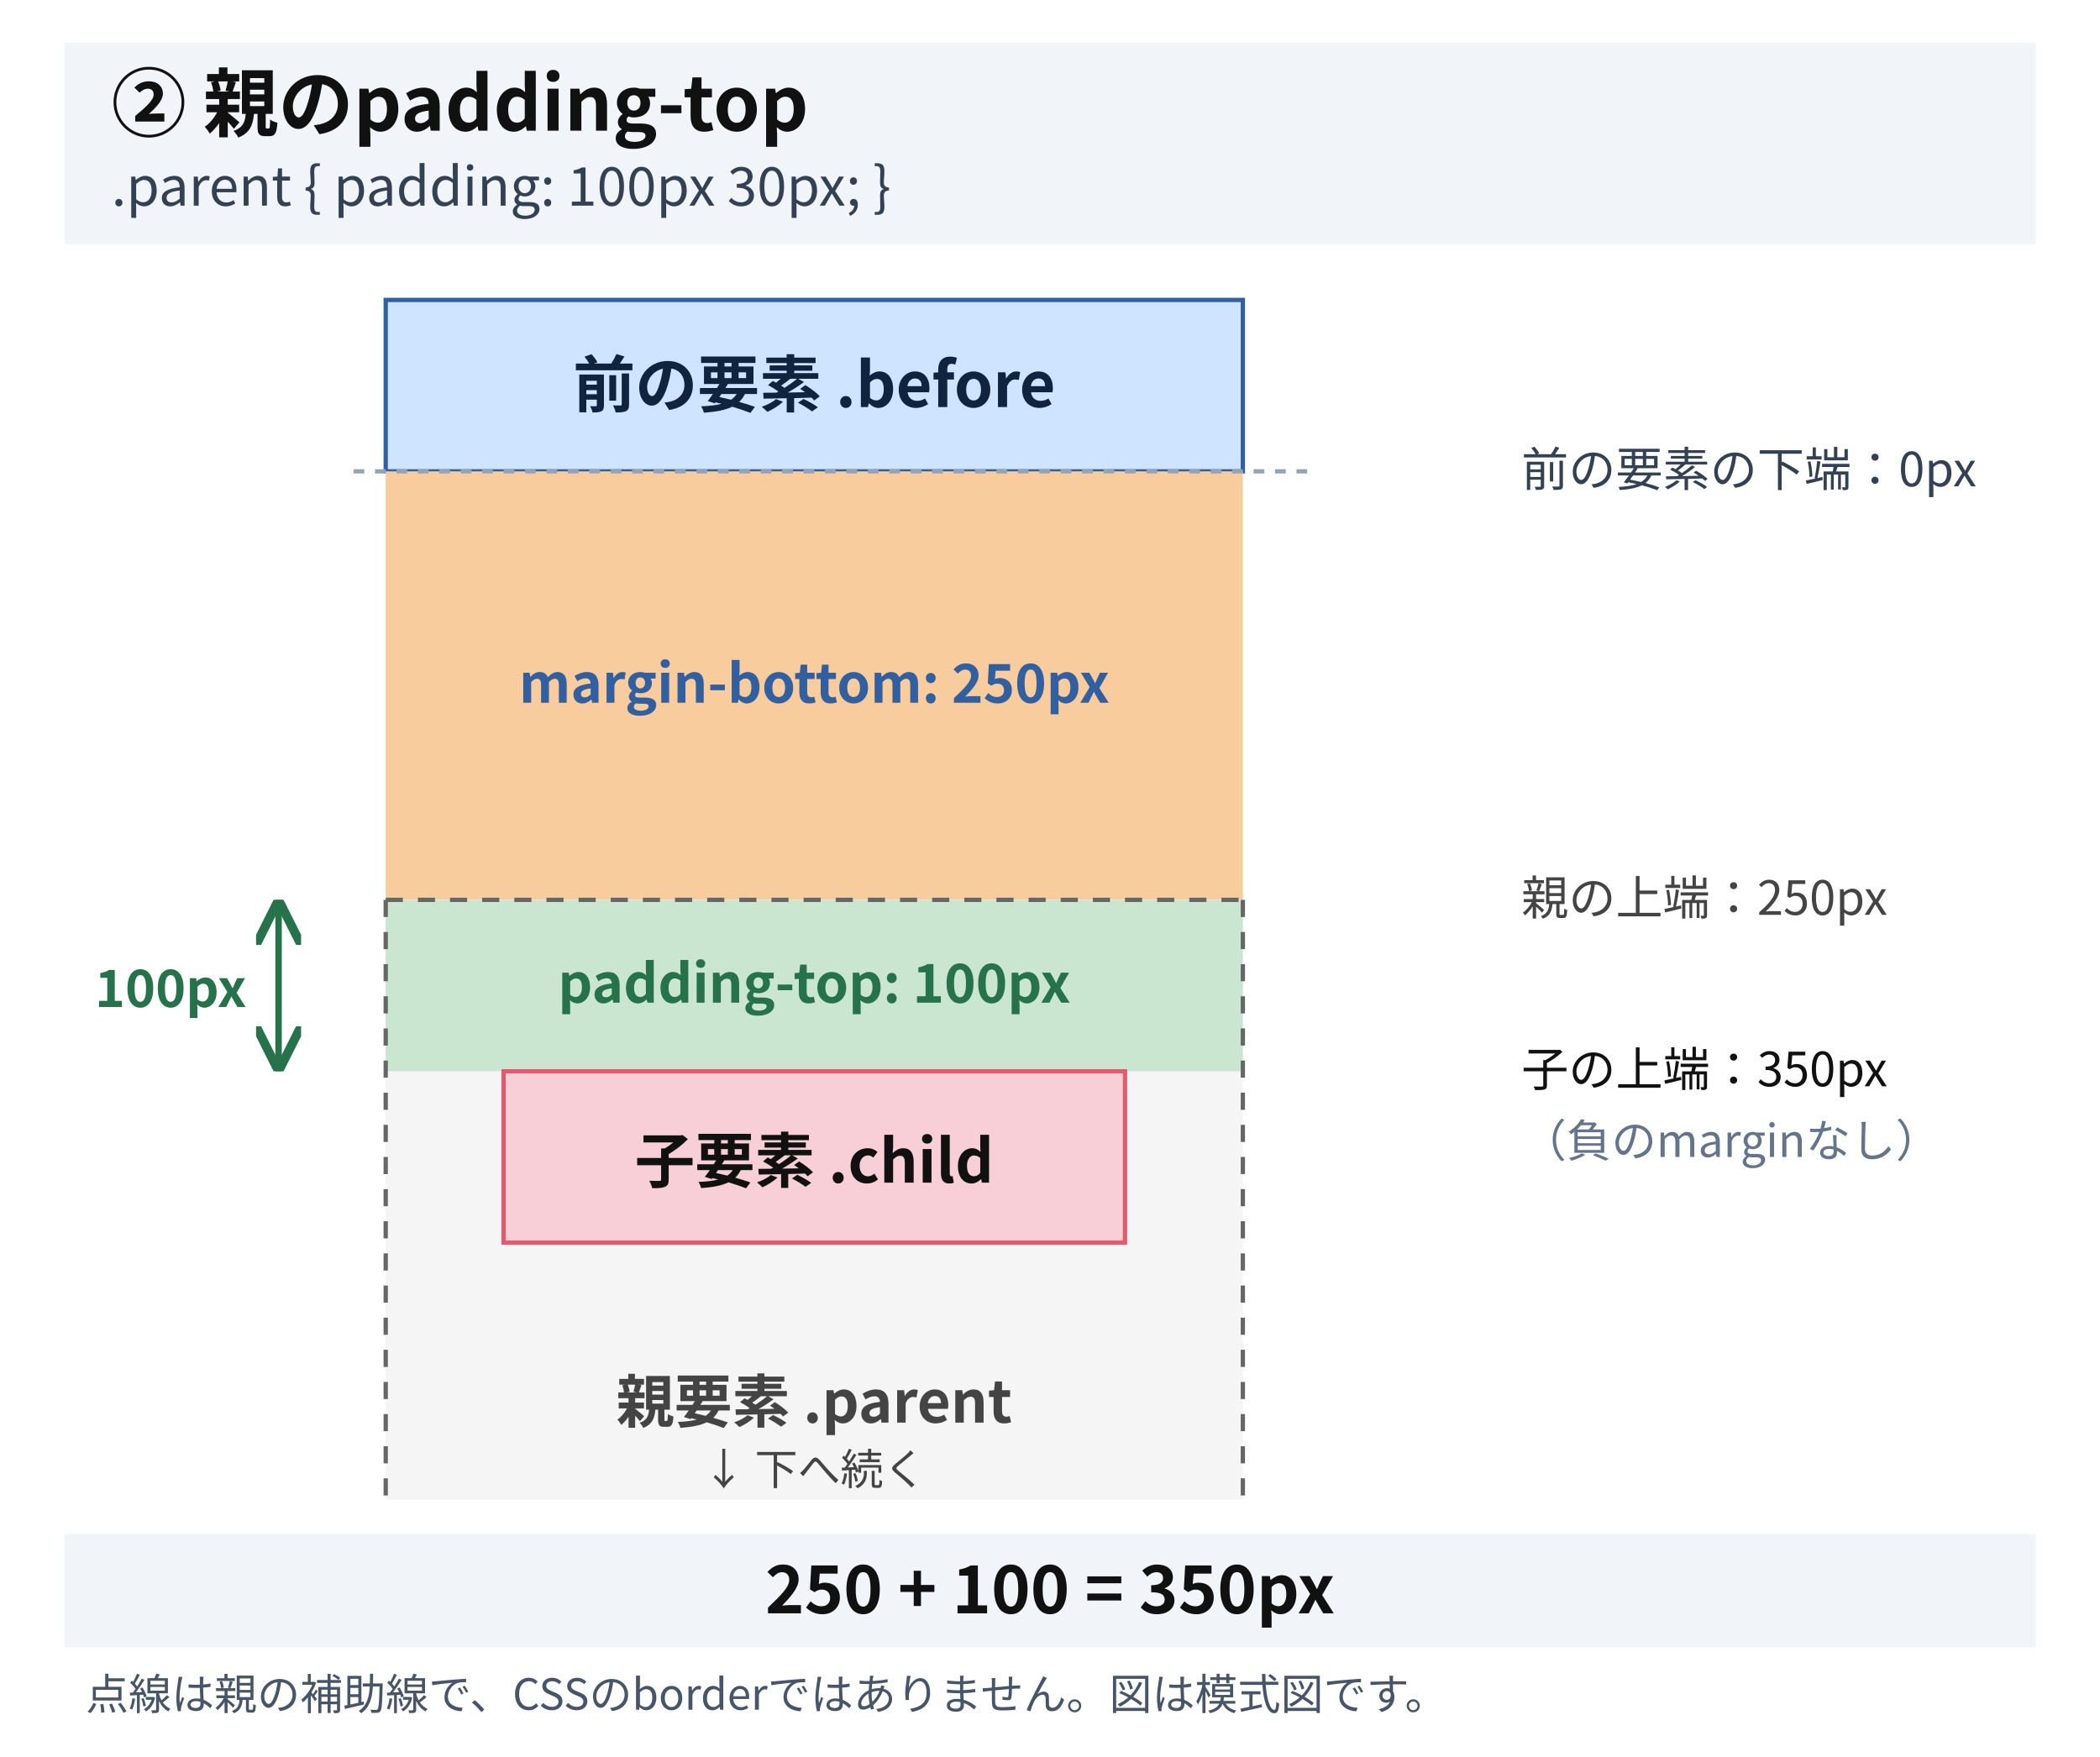
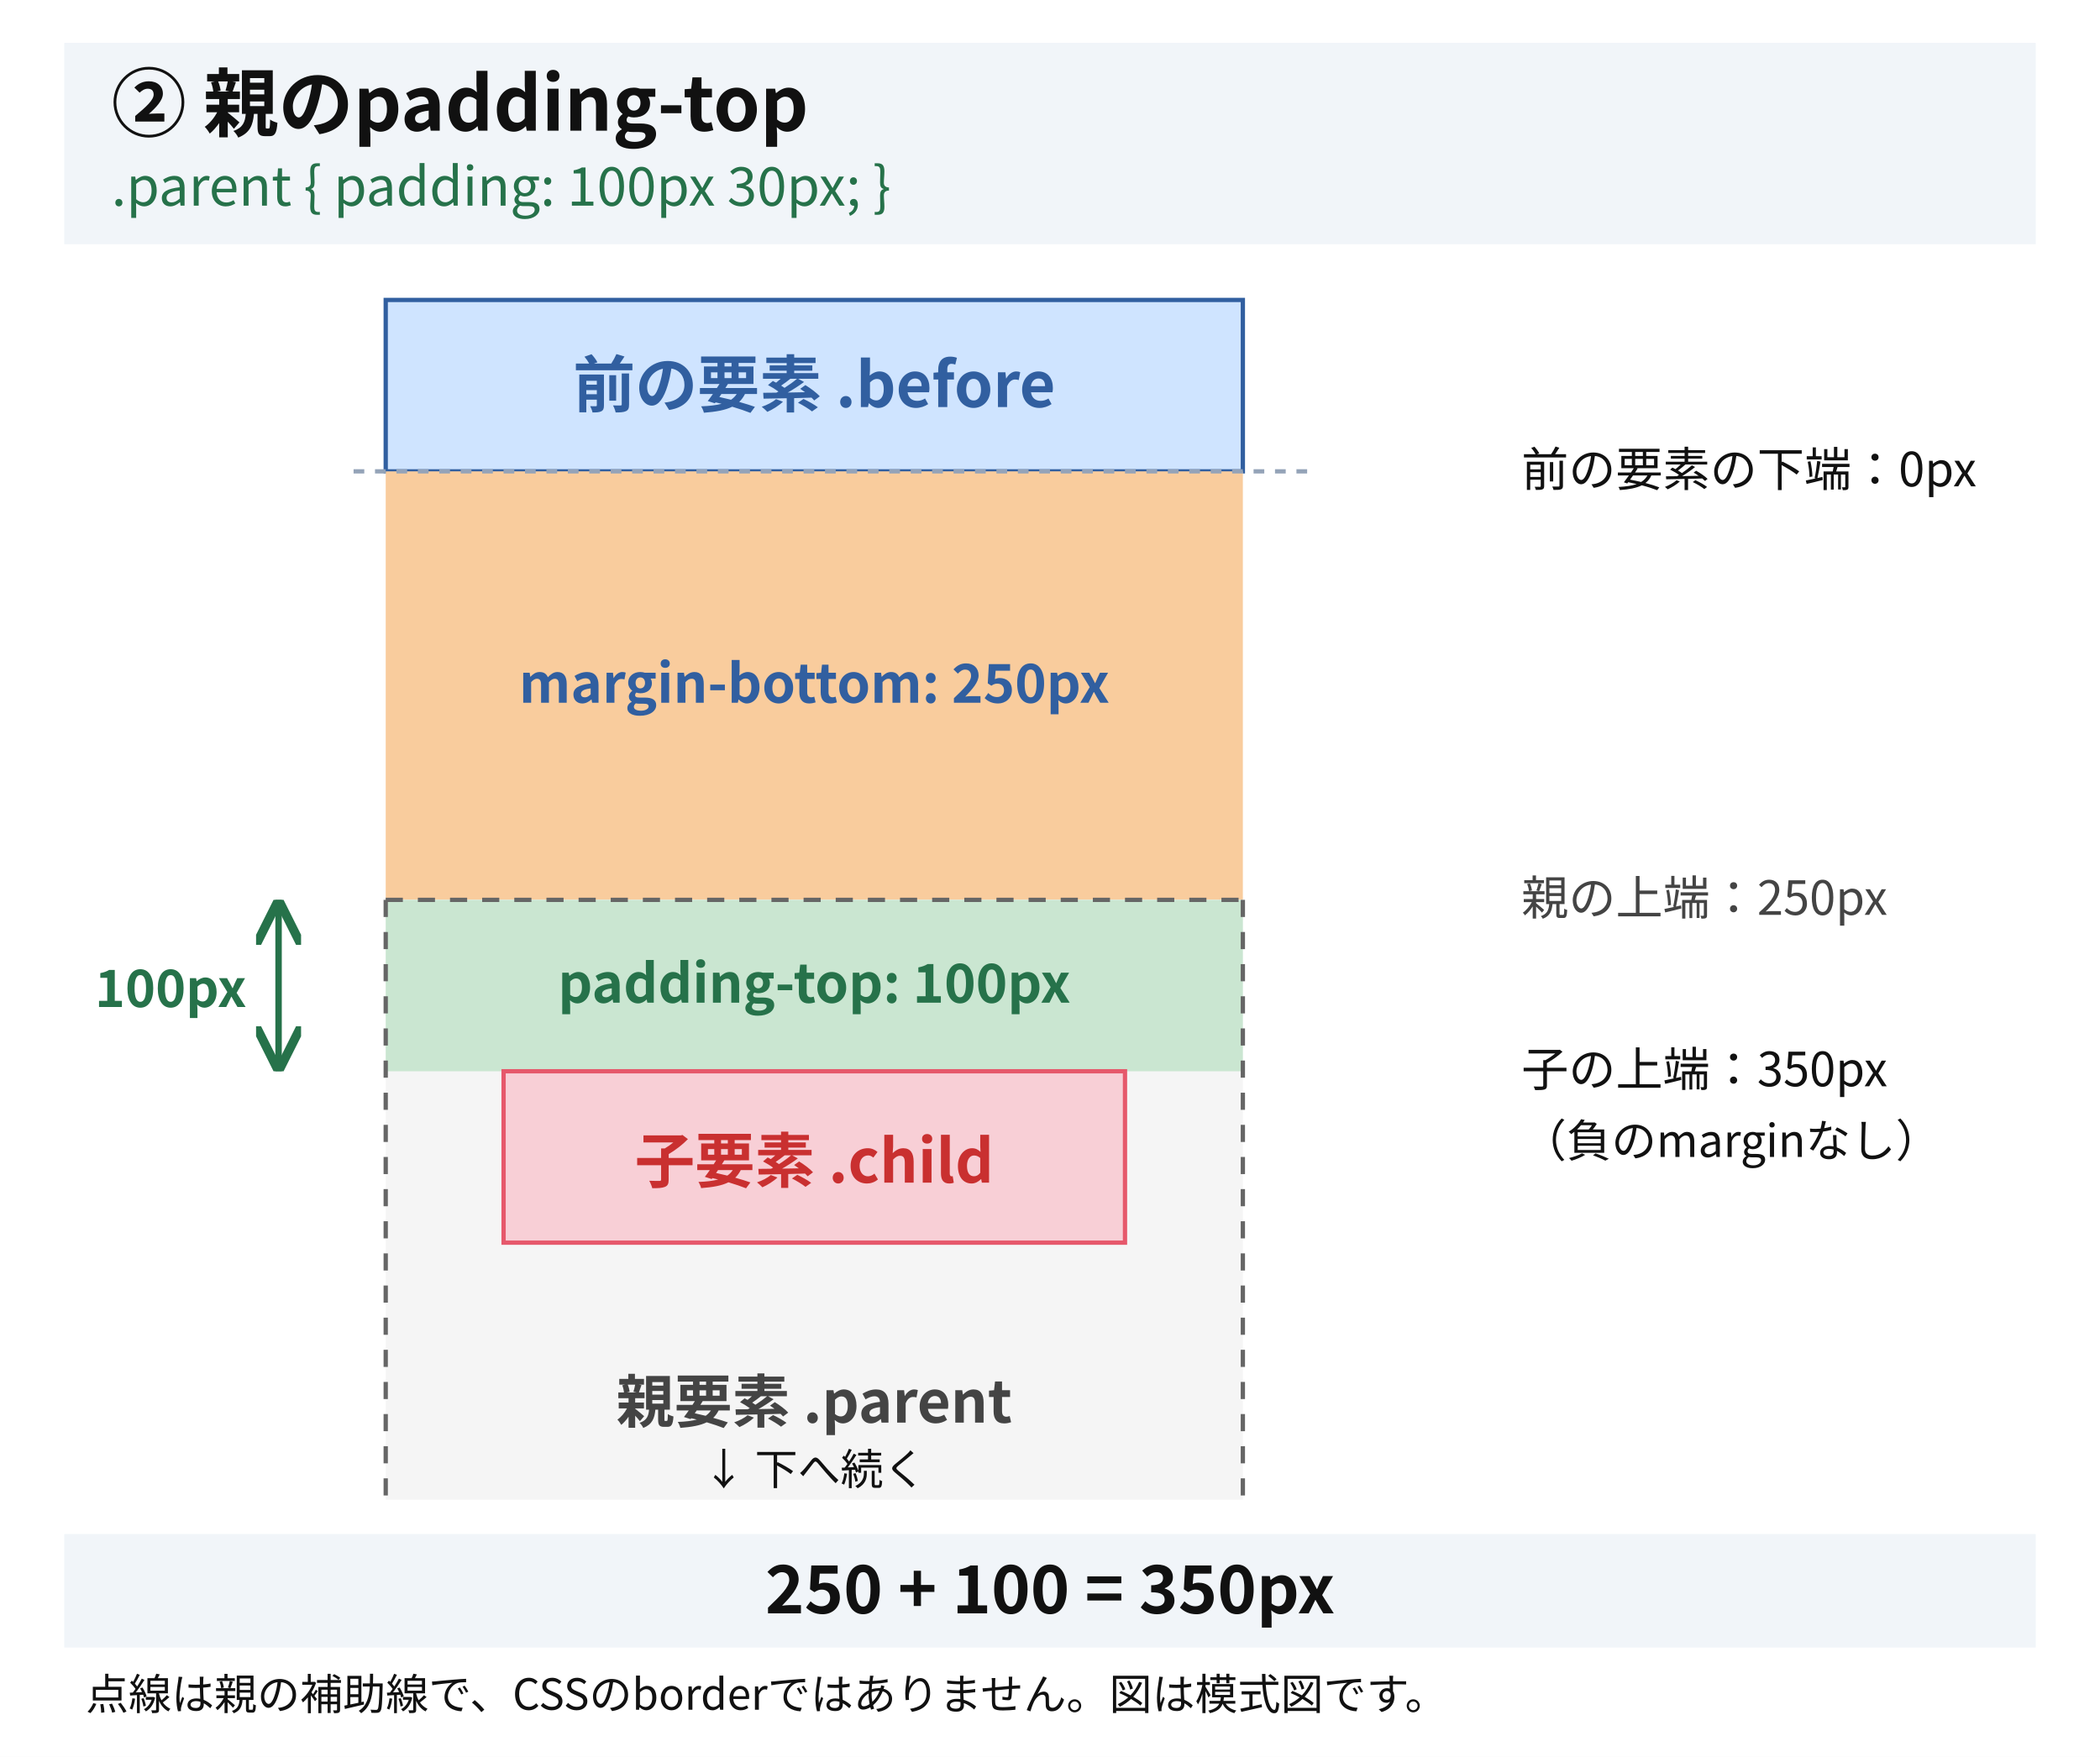
<svg xmlns="http://www.w3.org/2000/svg" width="980" height="820" viewBox="0 0 980 820" role="img" aria-labelledby="title desc">
  <defs>
    <marker id="black" viewBox="0 0 10 10" refX="10" refY="5" markerWidth="7" markerHeight="7" orient="auto-start-reverse">
      <path d="M 0 0 L 10 5 L 0 10" fill="none" stroke="#111111" stroke-width="2" />
    </marker>
    <marker id="blue" viewBox="0 0 10 10" refX="10" refY="5" markerWidth="7" markerHeight="7" orient="auto-start-reverse">
      <path d="M 0 0 L 10 5 L 0 10" fill="none" stroke="#315fa0" stroke-width="2" />
    </marker>
    <marker id="green" viewBox="0 0 10 10" refX="10" refY="5" markerWidth="7" markerHeight="7" orient="auto-start-reverse">
      <path d="M 0 0 L 10 5 L 0 10" fill="none" stroke="#26724a" stroke-width="2" />
    </marker>
    <marker id="red" viewBox="0 0 10 10" refX="10" refY="5" markerWidth="7" markerHeight="7" orient="auto-start-reverse">
      <path d="M 0 0 L 10 5 L 0 10" fill="none" stroke="#c93030" stroke-width="2" />
    </marker>
  </defs>
  <g font-family="Yu Gothic, Meiryo, Noto Sans CJK JP, sans-serif">
    <rect x="0" y="0" width="980" height="820" fill="#ffffff" />
    <rect x="30" y="20" width="920" height="94" fill="#f1f5f9" />
-     <text x="52" y="61" font-size="35" fill="#111" font-weight="700" text-anchor="start">② 親のpadding-top</text>
-     <text x="52" y="96" font-size="25" fill="#334155" font-weight="400" text-anchor="start">.parent { padding: 100px 30px; }</text>
+     <text x="52" y="61" font-size="35" font-weight="700" text-anchor="start" fill="#111111">② 親のpadding-top</text>
+     <text x="52" y="96" font-size="25" font-weight="400" text-anchor="start" fill="#26724a">.parent { padding: 100px 30px; }</text>
    <rect x="180" y="140" width="400" height="80" fill="#cfe4ff" stroke="#315fa0" stroke-width="2" />
-     <text x="380" y="190" font-size="29" fill="#10233f" font-weight="700" text-anchor="middle">前の要素 .before</text>
+     <text x="380" y="190" font-size="29" font-weight="700" text-anchor="middle" fill="#315fa0">前の要素 .before</text>
    <rect x="180" y="220" width="400" height="200" fill="#f9cc9d" />
    <rect x="180" y="420" width="400" height="280" fill="#f5f5f5" />
    <rect x="180" y="420" width="400" height="80" fill="#cae6d1" />
    <line x1="180" y1="420" x2="580" y2="420" stroke="#666666" stroke-width="2" stroke-dasharray="8 7" />
    <line x1="180" y1="420" x2="180" y2="700" stroke="#666666" stroke-width="2" stroke-dasharray="8 7" />
    <line x1="580" y1="420" x2="580" y2="700" stroke="#666666" stroke-width="2" stroke-dasharray="8 7" />
    <text x="380" y="664" font-size="27" fill="#444444" font-weight="700" text-anchor="middle">親要素 .parent</text>
-     <text x="380" y="693" font-size="20" fill="#444444" font-weight="400" text-anchor="middle">↓ 下へ続く</text>
+     <text x="380" y="693" font-size="20" font-weight="400" text-anchor="middle" fill="#111111">↓ 下へ続く</text>
    <line x1="165" y1="220" x2="615" y2="220" stroke="#94a3b8" stroke-width="2" stroke-dasharray="5 5" />
-     <text x="710" y="227" font-size="22" fill="#334155" font-weight="400" text-anchor="start">前の要素の下端：0px</text>
+     <text style="fill:#111111" x="710" y="227" font-size="22" fill="#111111" font-weight="400" text-anchor="start">前の要素の下端：0px</text>
    <text x="710" y="427" font-size="22" fill="#444444" font-weight="400" text-anchor="start">親の上端：250px</text>
    <text x="380" y="328" font-size="25" fill="#315fa0" font-weight="600" text-anchor="middle">margin-bottom: 250px</text>
    <text x="380" y="468" font-size="25" fill="#26724a" font-weight="600" text-anchor="middle">padding-top: 100px</text>
    <line x1="130" y1="420" x2="130" y2="500" stroke="#26724a" stroke-width="3" marker-start="url(#green)" marker-end="url(#green)" />
    <text x="115" y="470" font-size="24" fill="#26724a" font-weight="700" text-anchor="end">100px</text>
    <rect x="235" y="500" width="290" height="80" fill="#f8cfd6" stroke="#e6586b" stroke-width="2" />
-     <text x="380" y="552" font-size="28" fill="#111" font-weight="700" text-anchor="middle">子要素 .child</text>
-     <text x="710" y="507" font-size="22" fill="#334155" font-weight="400" text-anchor="start" style="fill: #111111">子の上端：350px</text>
-     <text x="710" y="540" font-size="21" fill="#64748b" font-weight="400" text-anchor="start">（負のmarginなし）</text>
+     <text x="380" y="552" font-size="28" font-weight="700" text-anchor="middle" fill="#c93030">子要素 .child</text>
+     <text x="710" y="507" font-size="22" fill="#111111" font-weight="400" text-anchor="start" style="fill:#111111">子の上端：350px</text>
+     <text style="fill:#111111" x="710" y="540" font-size="21" fill="#111111" font-weight="400" text-anchor="start">（負のmarginなし）</text>
    <rect x="30" y="716" width="920" height="53" fill="#f1f5f9" />
-     <text x="490" y="753" font-size="31" fill="#334155" font-weight="700" text-anchor="middle" style="fill: #111111">250 + 100 = 350px</text>
-     <text x="40" y="798" font-size="20" fill="#475569" font-weight="400" text-anchor="start">点線は親の補助線で、CSSのborderではありません。図は模式図です。</text>
+     <text x="490" y="753" font-size="31" fill="#111111" font-weight="700" text-anchor="middle" style="fill:#111111">250 + 100 = 350px</text>
+     <text style="fill:#111111" x="40" y="798" font-size="20" fill="#111111" font-weight="400" text-anchor="start">点線は親の補助線で、CSSのborderではありません。図は模式図です。</text>
  </g>
</svg>
